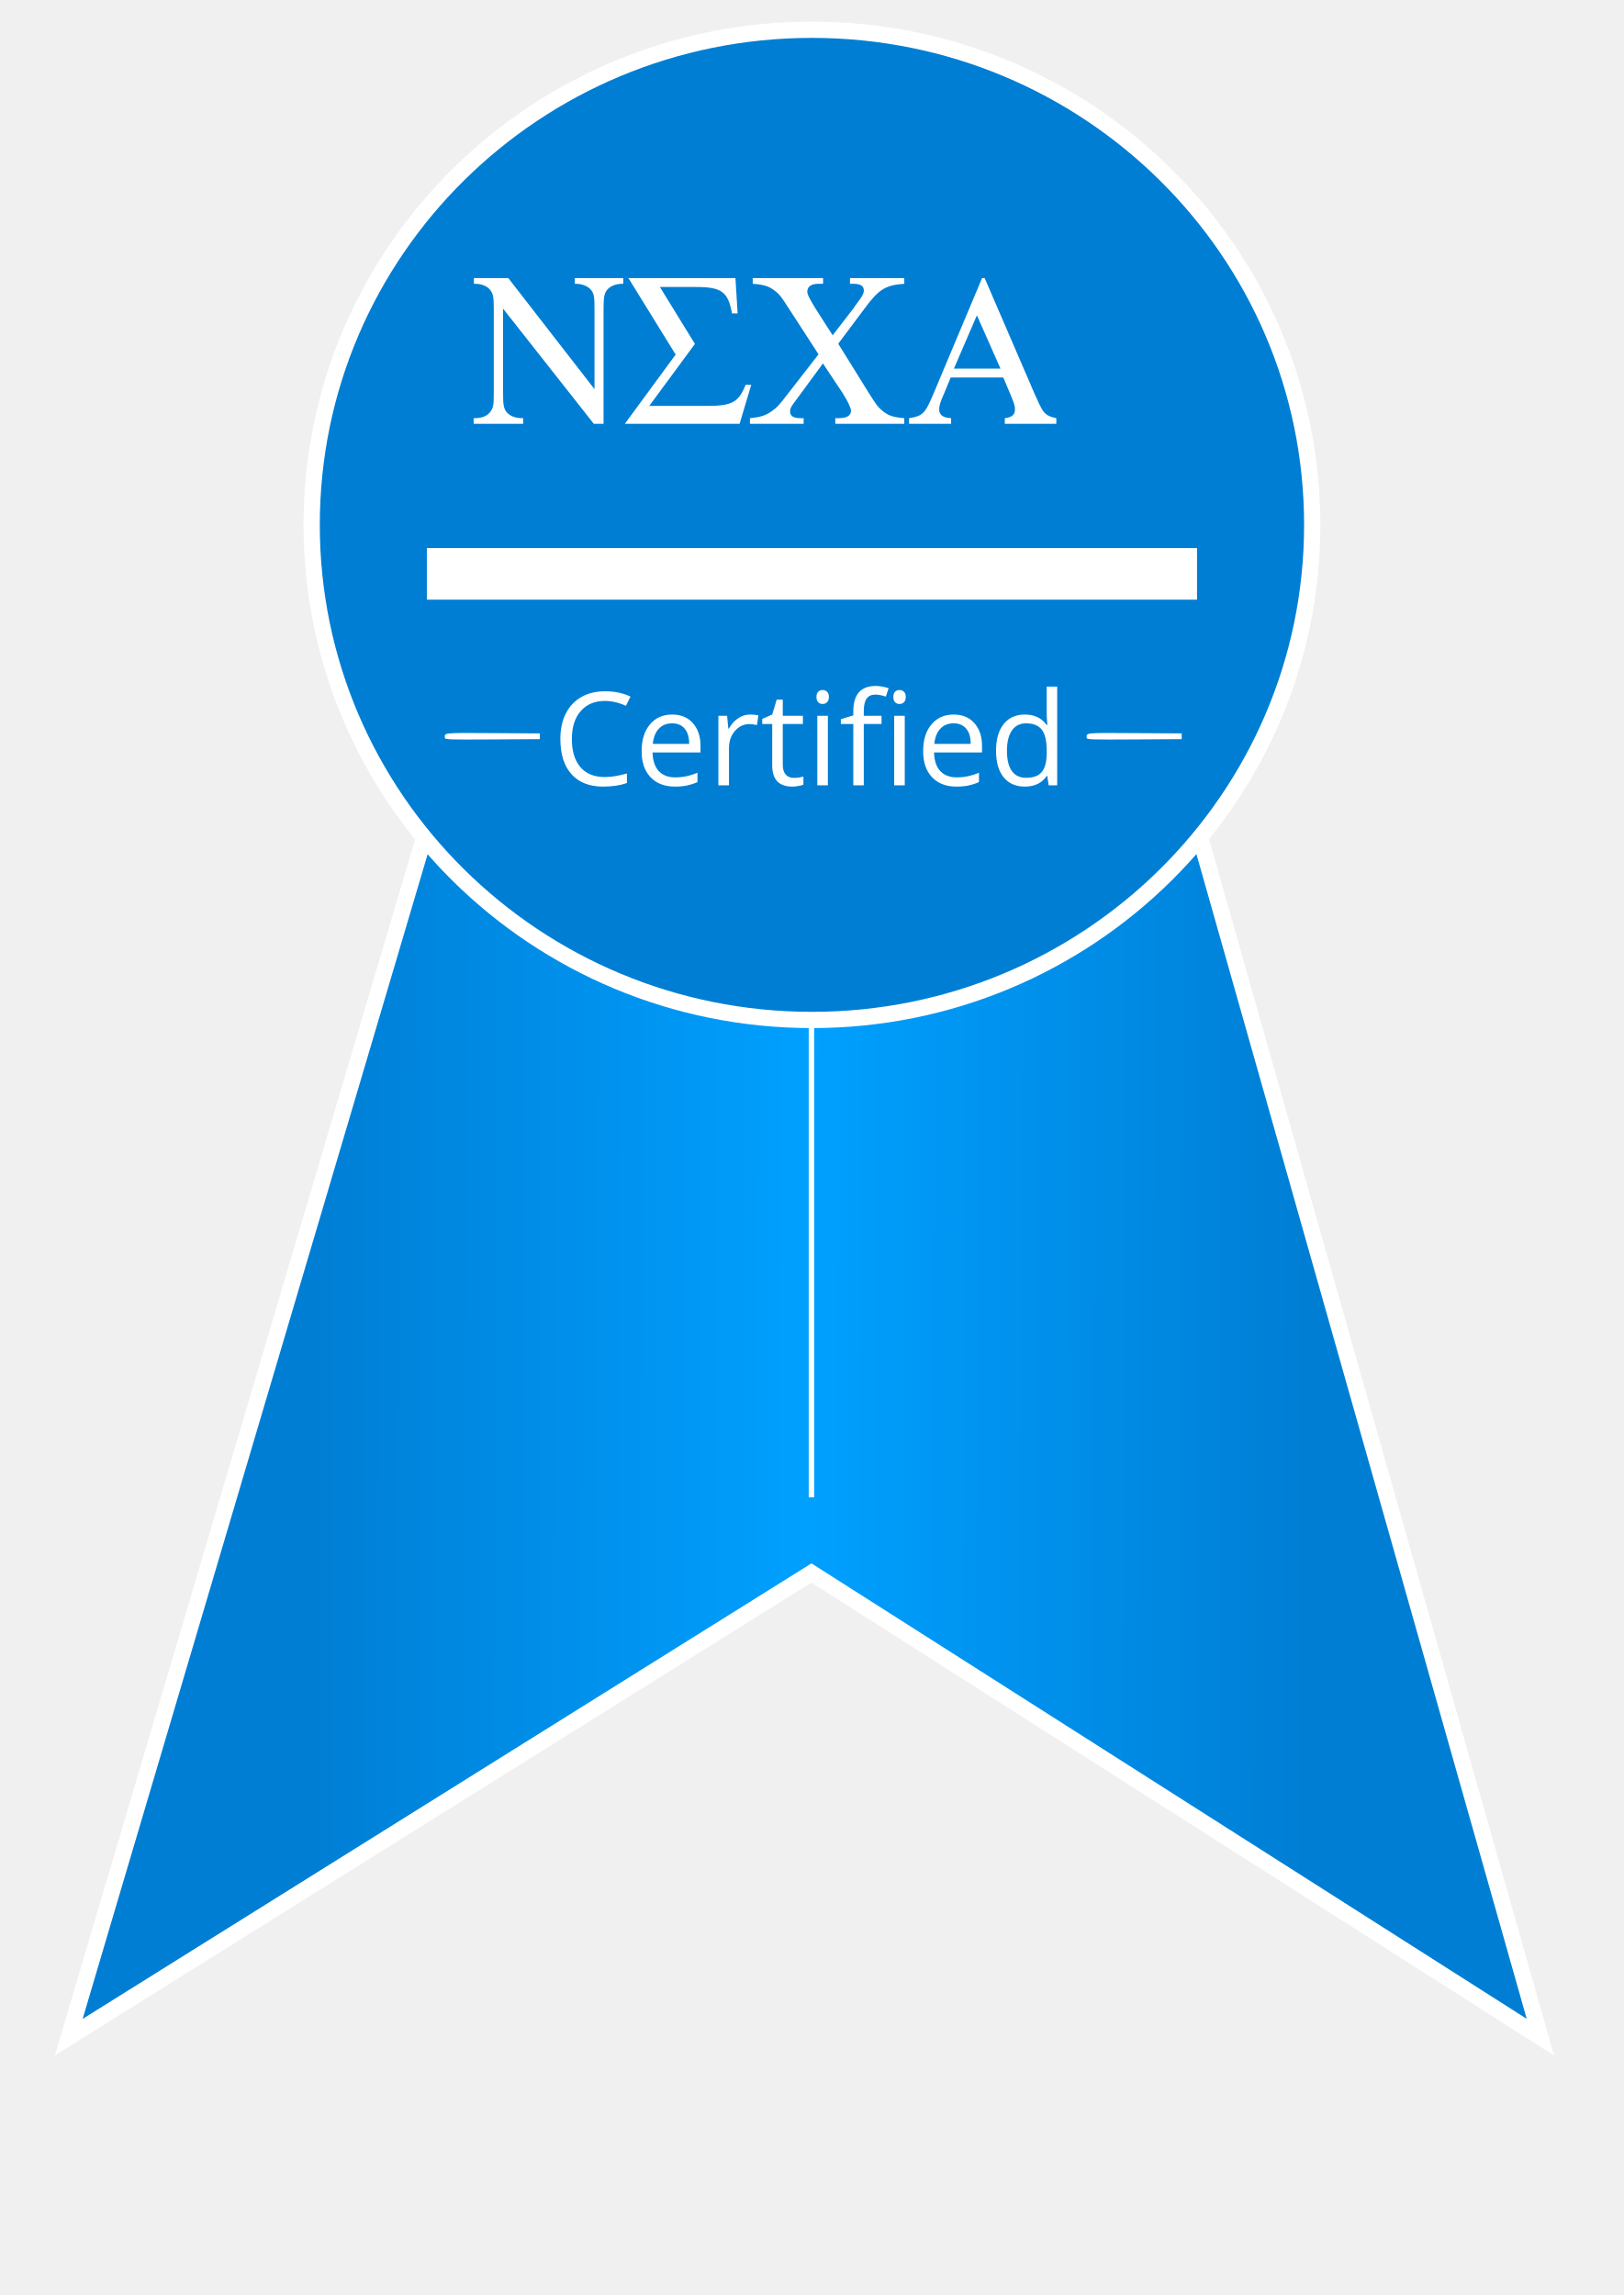
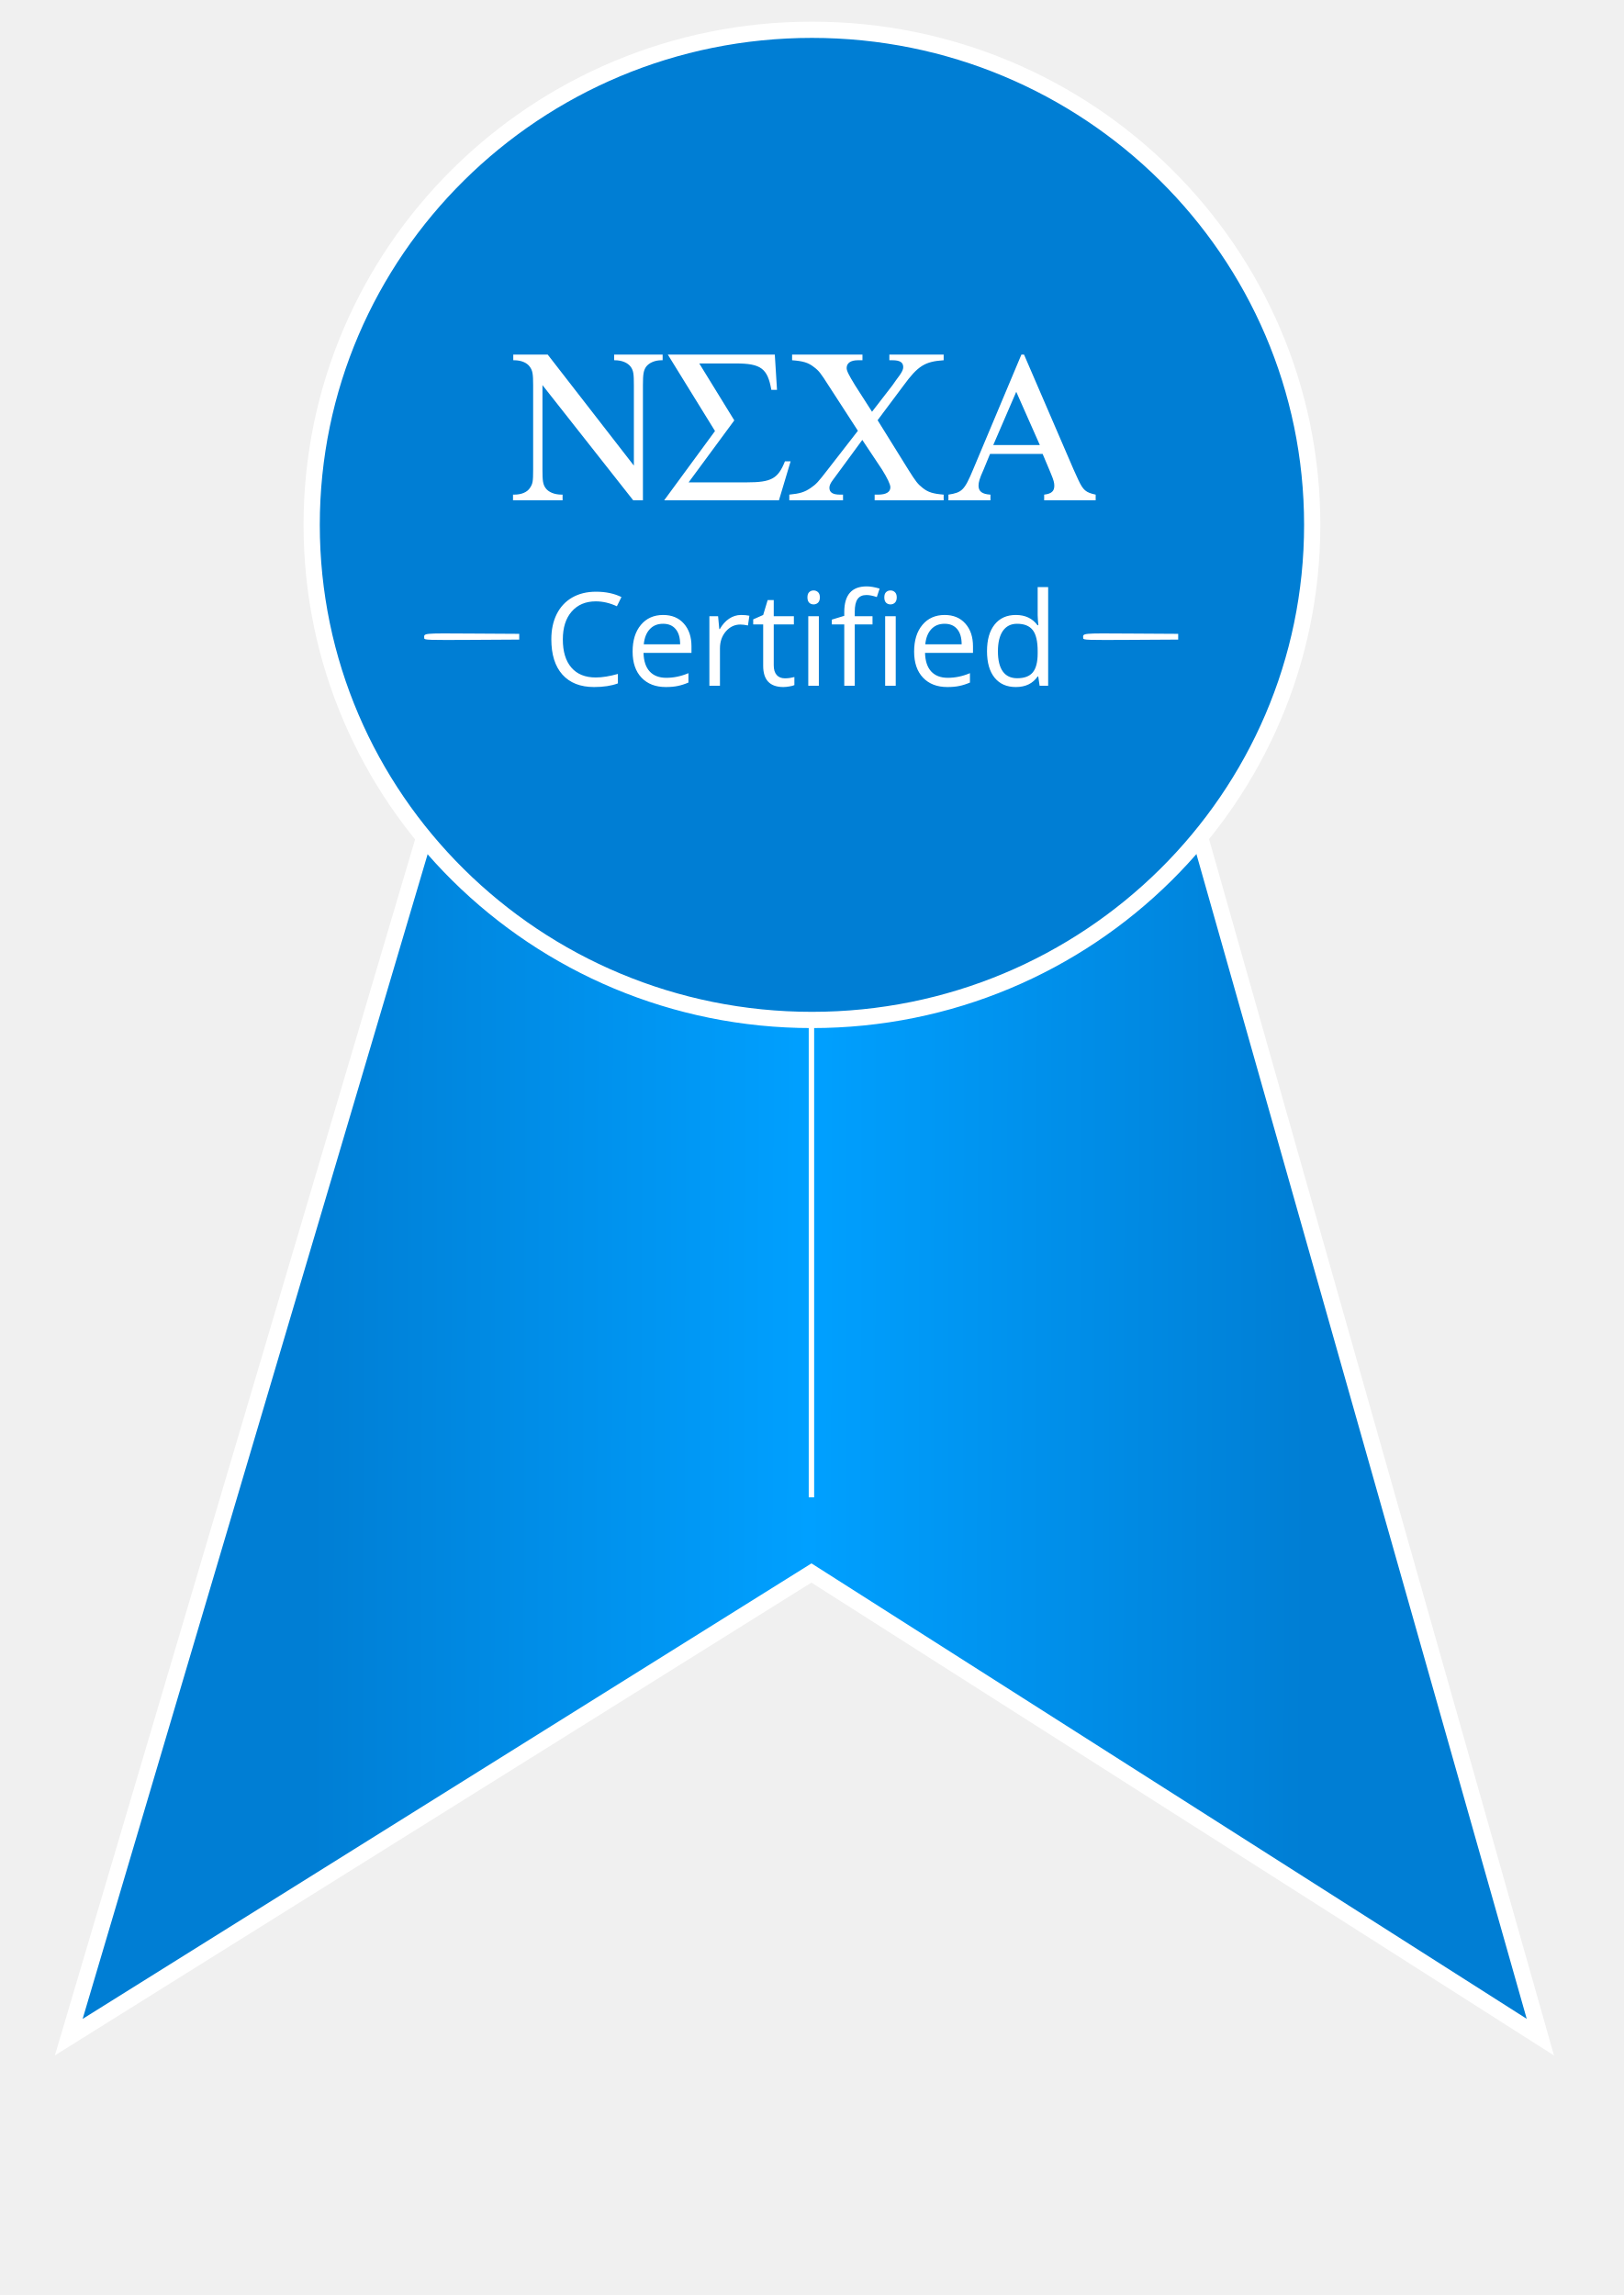
<svg xmlns="http://www.w3.org/2000/svg" xmlns:xlink="http://www.w3.org/1999/xlink" id="svg6471" version="1.1" width="300" height="424">
  <defs id="defs6475">
    <linearGradient id="linearGradient9917">
      <stop style="stop-color:#007ed4;stop-opacity:1;" offset="0" id="stop9919" />
      <stop id="stop9925" offset="0.5" style="stop-color:#00a0ff;stop-opacity:1;" />
      <stop style="stop-color:#007ed4;stop-opacity:1;" offset="1" id="stop9921" />
    </linearGradient>
    <linearGradient xlink:href="#linearGradient9917" id="linearGradient9923" x1="57.716" y1="240.746" x2="241.419" y2="241.195" gradientUnits="userSpaceOnUse" />
  </defs>
  <g id="layer6">
    <path style="fill:url(#linearGradient9923);fill-opacity:1;stroke:#ffffff;display:inline;stroke-opacity:1;stroke-width:3" d="M 80.061,148.959 12.704,376.36 149.907,290.608 284.569,376.36 220.085,148.959" id="path8597" />
    <path style="fill:#ffffff;fill-opacity:1;stroke:#ffffff;stroke-width:1px;stroke-linecap:butt;stroke-linejoin:miter;stroke-opacity:1;display:inline" d="m 149.907,276.634 0,-96.55" id="path8606" />
  </g>
  <g id="layer1" style="display:inline" transform="translate(0,212)">
    <path style="fill:#007ed4;fill-opacity:1;fill-rule:nonzero;stroke:#ffffff;stroke-width:3;stroke-miterlimit:4;stroke-opacity:1;stroke-dasharray:none" id="path7452" d="m 201.358,104.016 c 0,50.517 -41.378,91.468 -92.421,91.468 -51.043,0 -92.421,-40.952 -92.421,-91.468 0,-50.517 41.378,-91.468 92.421,-91.468 51.043,0 92.421,40.952 92.421,91.468 z" transform="translate(41.06361,-219.0479)" />
  </g>
  <g id="layer2" style="display:inline" transform="translate(0,212)">
-     <g id="g6481" transform="translate(43.93623,-221.7275)" style="opacity:1;fill:#ffffff;fill-opacity:1;stroke:none">
-       <text xml:space="preserve" style="font-size:87.312px;font-style:normal;font-variant:normal;font-weight:normal;font-stretch:normal;line-height:125%;letter-spacing:0px;word-spacing:0px;writing-mode:lr-tb;fill:#ffffff;fill-opacity:1;stroke:none;font-family:Symbol Neu;-inkscape-font-specification:Symbol Neu" x="42.41" y="88.031" id="text7381">
-         <tspan id="tspan7383" x="42.41" y="88.031" style="font-size:40px;fill:#ffffff;fill-opacity:1;stroke:none">NSCA</tspan>
+     <g id="g6481" transform="translate(105.62,-224.4224)" style="fill:#ffffff;fill-opacity:1;stroke:none">
+       <text xml:space="preserve" style="font-size:87.312px;font-style:normal;font-variant:normal;font-weight:normal;font-stretch:normal;line-height:125%;letter-spacing:0px;word-spacing:0px;writing-mode:lr-tb;fill:#ffffff;fill-opacity:1;stroke:none;font-family:Symbol Neu;-inkscape-font-specification:Symbol Neu" x="-12.001" y="104.85" id="text7381">
+         <tspan id="tspan7383" x="-12.001" y="104.85" style="font-size:40px;fill:#ffffff;fill-opacity:1;stroke:none">NSCA</tspan>
      </text>
-       <text xml:space="preserve" style="font-size:24px;font-style:normal;font-variant:normal;font-weight:normal;font-stretch:normal;line-height:125%;letter-spacing:0px;word-spacing:0px;writing-mode:lr-tb;fill:#ffffff;fill-opacity:1;stroke:none;font-family:Open Sans;-inkscape-font-specification:Sans" x="58.119" y="154.815" id="text7385">
-         <tspan id="tspan7387" x="58.119" y="154.815">Certified</tspan>
+       <text xml:space="preserve" style="font-size:24px;font-style:normal;font-variant:normal;font-weight:normal;font-stretch:normal;line-height:125%;letter-spacing:0px;word-spacing:0px;writing-mode:lr-tb;fill:#ffffff;fill-opacity:1;stroke:none;font-family:Open Sans;-inkscape-font-specification:Sans" x="-5.233" y="139.116" id="text7385">
+         <tspan id="tspan7387" x="-5.233" y="139.116">Certified</tspan>
      </text>
-       <rect style="fill:#ffffff;fill-opacity:1;fill-rule:nonzero;stroke:none" id="rect7408" width="142.284" height="9.528" x="34.936" y="111.004" transform="translate(-0.01422752,-0.01766299)" />
+       <rect style="fill:#ffffff;fill-opacity:1;fill-rule:nonzero;stroke:none" id="rect7408" width="142.284" height="9.528" x="-78.688" y="-3.099" />
    </g>
-     <path style="fill:#ffffff;fill-opacity:1;display:inline" d="m 99.736,-75.975 0,-0.53 -8.749,-0.053 c -9.3,-0.057 -8.852,-0.101 -8.799,0.875 0.017,0.318 0.709,0.341 8.783,0.292 l 8.764,-0.053 z" id="path6310" />
-     <path style="fill:#ffffff;fill-opacity:1;display:inline" d="m 218.313,-75.975 0,-0.53 -8.749,-0.053 c -9.3,-0.057 -8.852,-0.101 -8.799,0.875 0.017,0.318 0.709,0.341 8.783,0.292 l 8.764,-0.053 z" id="path6310-7" />
+     <path style="fill:#ffffff;fill-opacity:1;display:inline" d="m 95.925,-94.368 0,-0.53 -8.749,-0.053 c -9.3,-0.057 -8.852,-0.101 -8.799,0.875 0.017,0.318 0.709,0.341 8.783,0.292 l 8.764,-0.053 z" id="path6310" />
+     <path style="fill:#ffffff;fill-opacity:1;display:inline" d="m 217.662,-94.368 0,-0.53 -8.749,-0.053 c -9.3,-0.057 -8.852,-0.101 -8.799,0.875 0.017,0.318 0.709,0.341 8.783,0.292 l 8.764,-0.053 z" id="path6310-7" />
  </g>
</svg>
